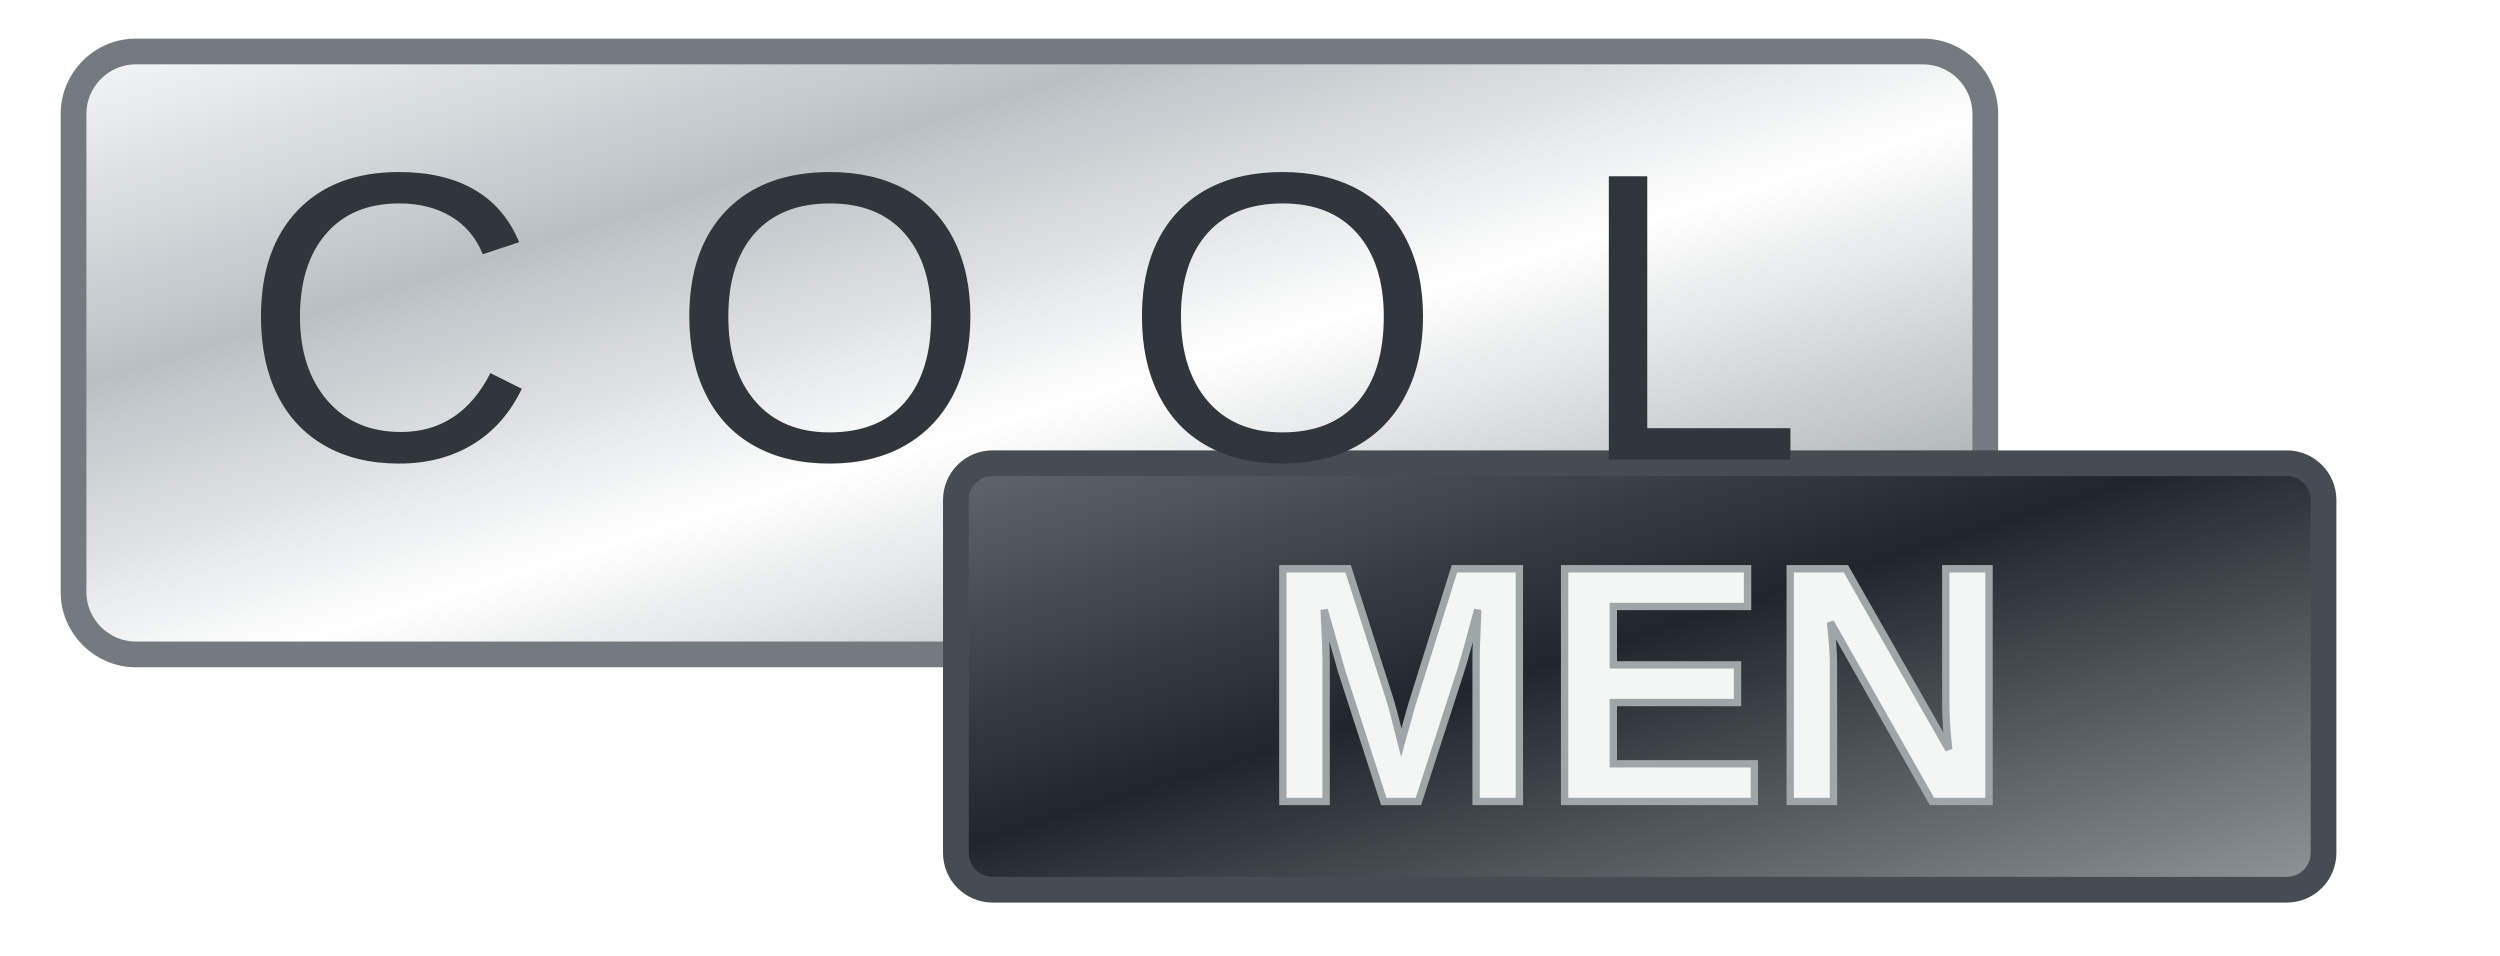
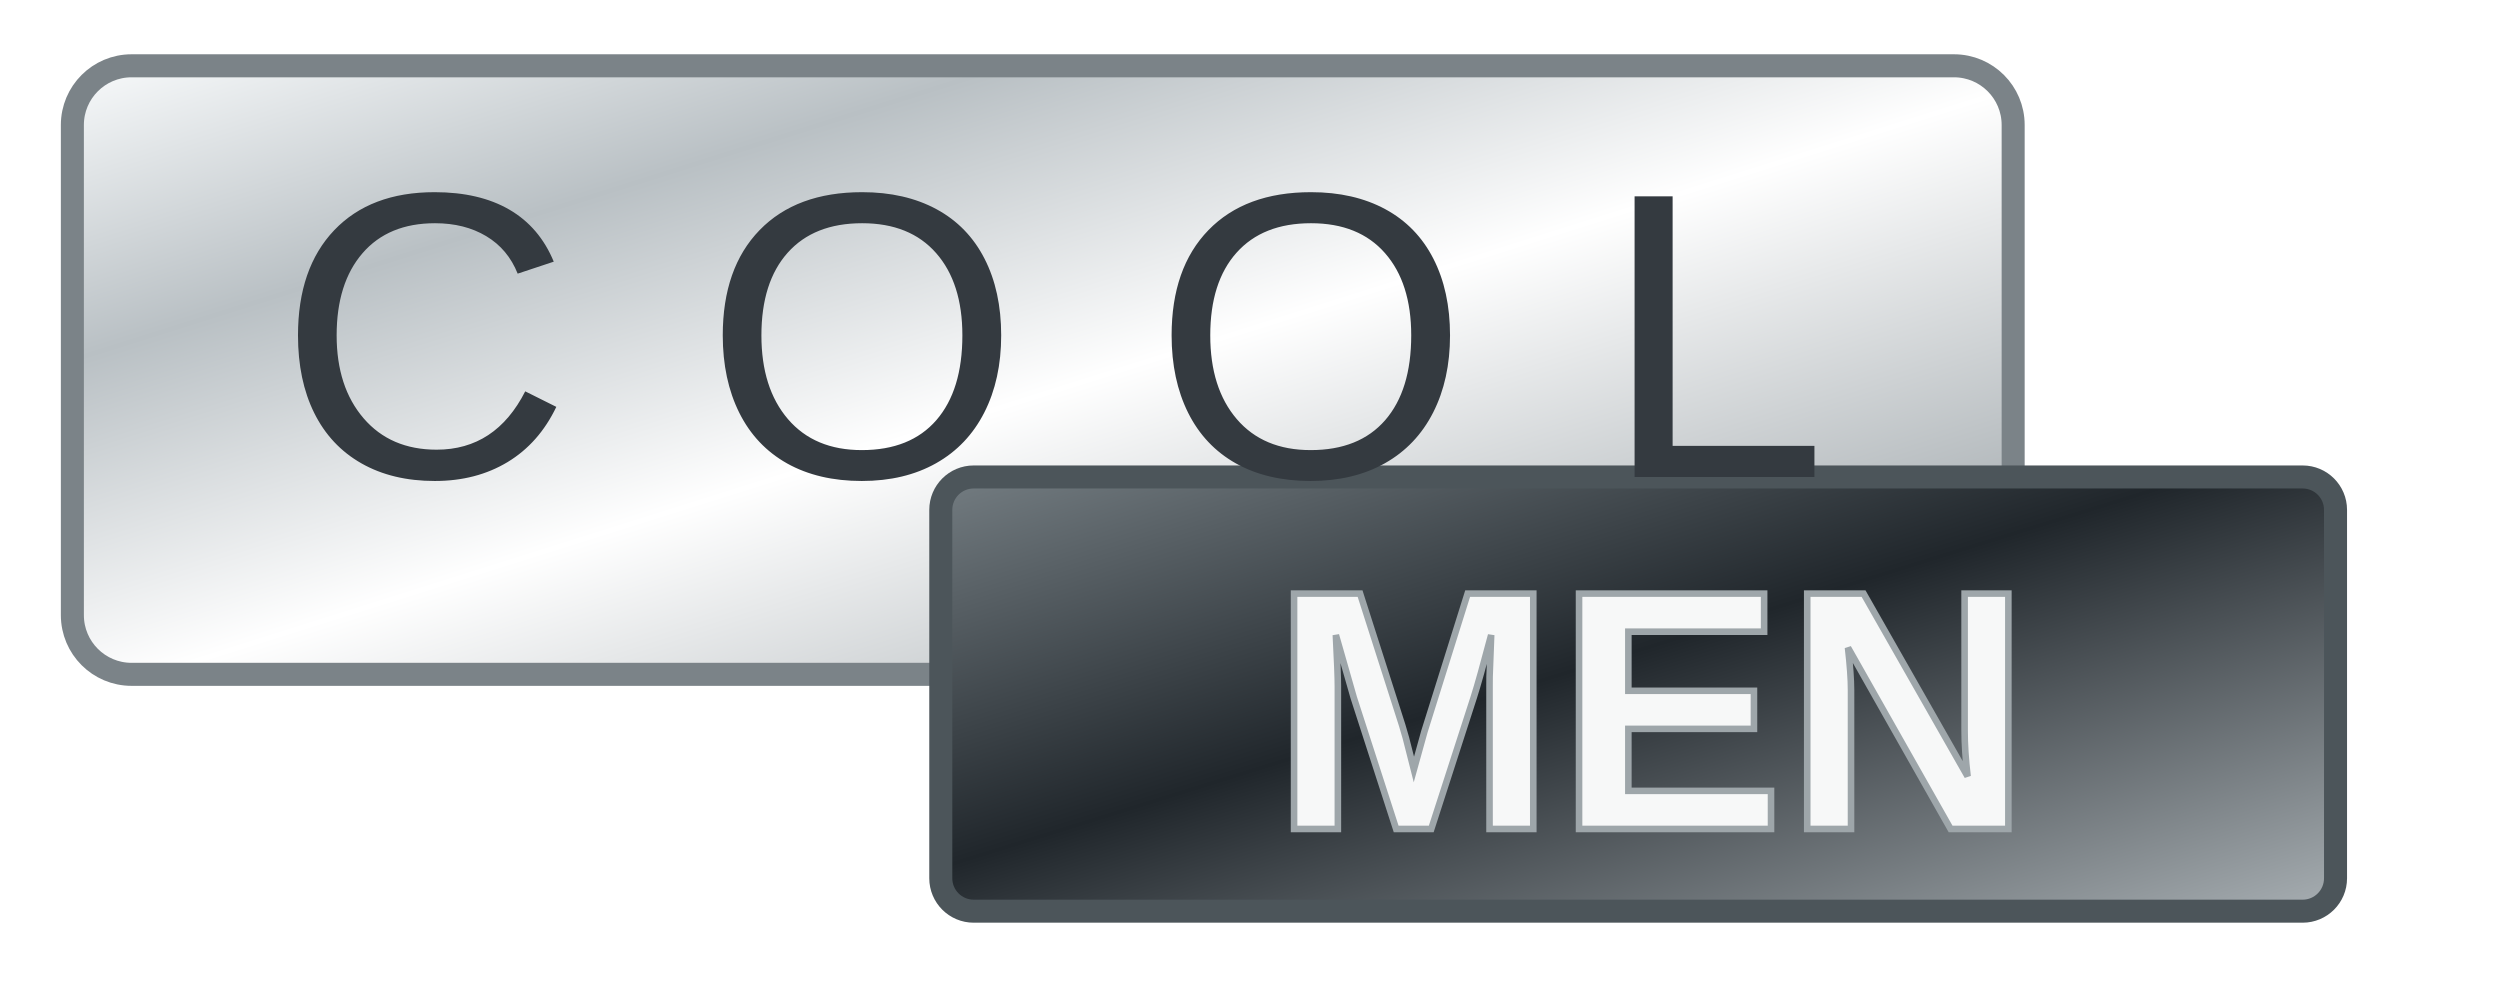
- <svg xmlns="http://www.w3.org/2000/svg" viewBox="0 0 680 260" role="img" aria-label="Cool Men">
+ <svg xmlns="http://www.w3.org/2000/svg" viewBox="0 0 760 300" role="img" aria-label="Cool Men">
  <defs>
    <linearGradient id="steel" x1="0" x2="1" y1="0" y2="1">
-       <stop stop-color="#f6f8f9" />
-       <stop offset=".28" stop-color="#b9c0c4" />
-       <stop offset=".55" stop-color="#ffffff" />
-       <stop offset="1" stop-color="#858d92" />
+       <stop stop-color="#f8fafb" />
+       <stop offset=".24" stop-color="#b9c0c4" />
+       <stop offset=".52" stop-color="#ffffff" />
+       <stop offset="1" stop-color="#8d969b" />
    </linearGradient>
    <linearGradient id="darkSteel" x1="0" x2="1" y1="0" y2="1">
-       <stop stop-color="#5f686d" />
+       <stop stop-color="#747d82" />
      <stop offset=".45" stop-color="#20262b" />
-       <stop offset="1" stop-color="#90979b" />
+       <stop offset="1" stop-color="#a8afb3" />
    </linearGradient>
  </defs>
-   <rect width="680" height="260" fill="transparent" />
-   <rect x="20" y="14" width="520" height="164" rx="17" fill="url(#steel)" stroke="#737b80" stroke-width="7" />
-   <rect x="260" y="126" width="372" height="116" rx="10" fill="url(#darkSteel)" stroke="#464d52" stroke-width="7" />
-   <text x="278" y="125" text-anchor="middle" font-family="Arial, Helvetica, sans-serif" font-size="112" font-weight="300" letter-spacing="36" fill="#30363b">COOL</text>
-   <text x="445" y="218" text-anchor="middle" font-family="Arial Black, Arial, sans-serif" font-size="92" font-weight="900" fill="#f4f5f5" stroke="#9fa6aa" stroke-width="2">MEN</text>
+   <rect width="760" height="300" fill="transparent" />
+   <rect x="22" y="20" width="590" height="185" rx="18" fill="url(#steel)" stroke="#7b8388" stroke-width="7" />
+   <rect x="286" y="145" width="424" height="132" rx="10" fill="url(#darkSteel)" stroke="#4c555a" stroke-width="7" />
+   <text x="320" y="145" text-anchor="middle" font-family="Arial, Helvetica, sans-serif" font-size="124" font-weight="300" letter-spacing="40" fill="#343a40">COOL</text>
+   <text x="502" y="252" text-anchor="middle" font-family="Arial Black, Arial, sans-serif" font-size="104" font-weight="900" fill="#f7f8f8" stroke="#9ea6aa" stroke-width="2">MEN</text>
</svg>
